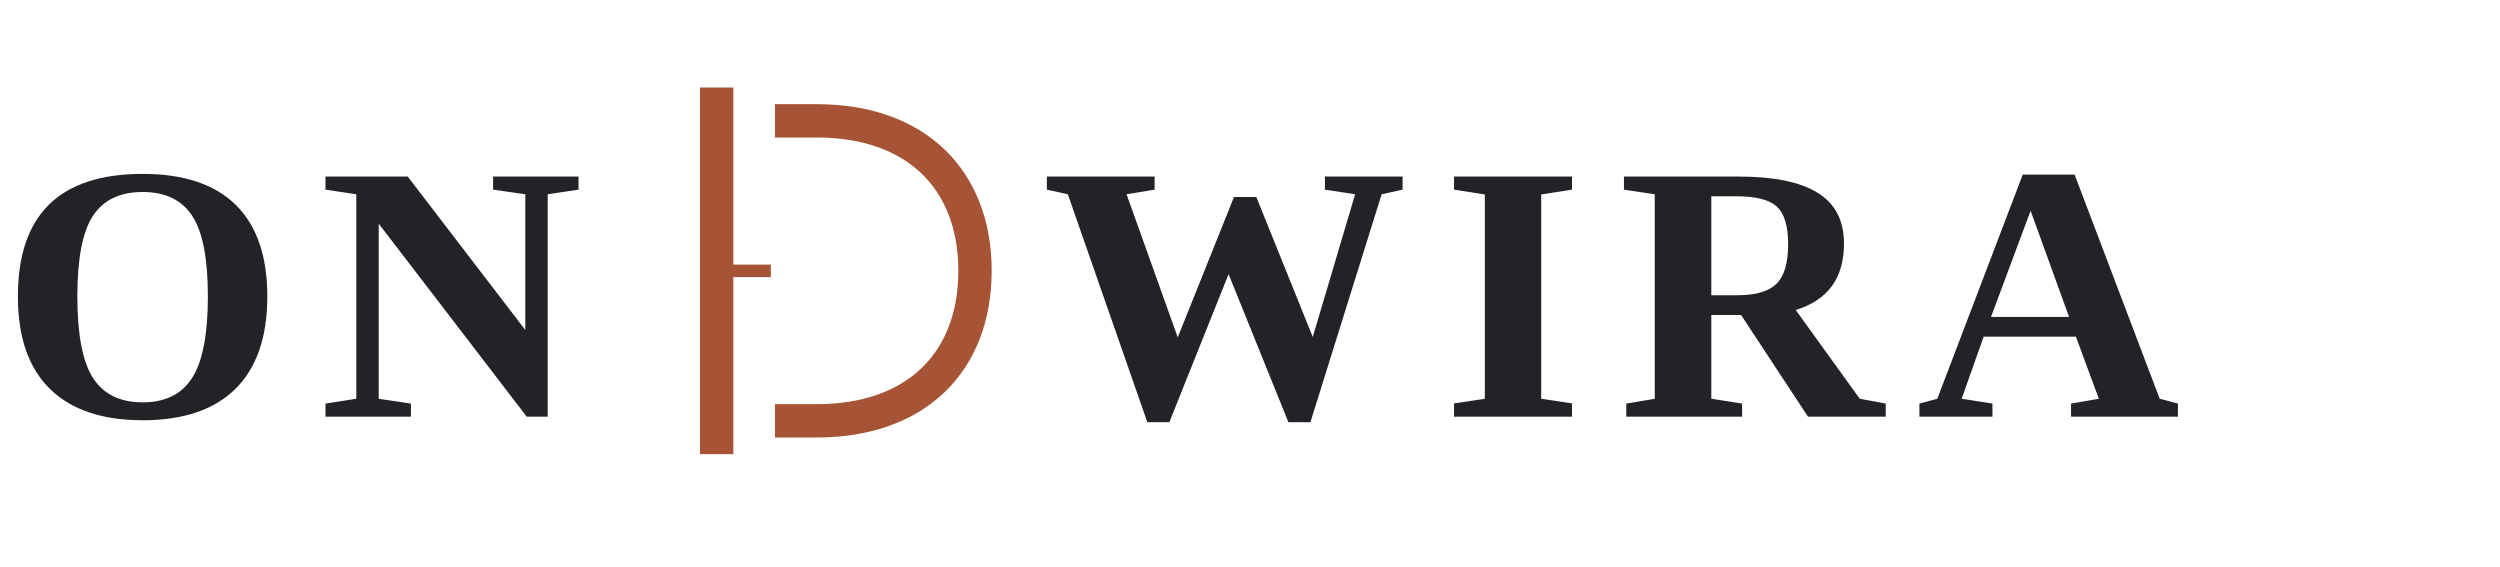
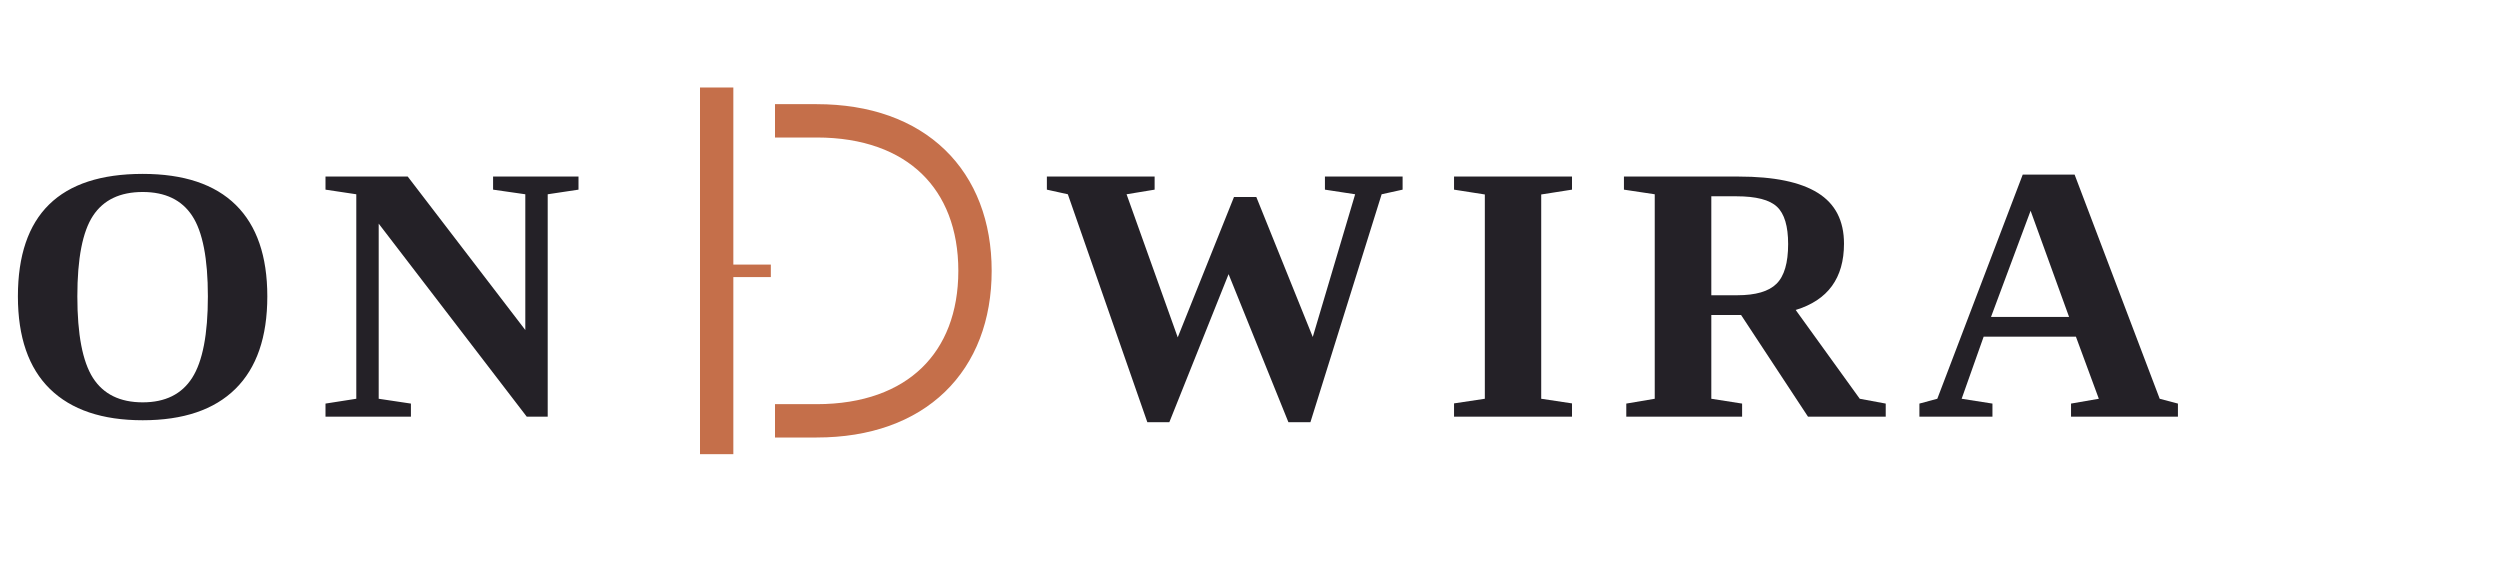
<svg xmlns="http://www.w3.org/2000/svg" width="600" height="136" viewBox="0 0 600 136" role="img" aria-label="Ondwira">
  <g fill="#242127" font-family="Georgia, 'Times New Roman', serif" font-size="88" font-weight="600" letter-spacing="8">
    <text x="0" y="100">ON</text>
    <text x="250" y="100">WIRA</text>
  </g>
-   <g fill="none" stroke="#A65336">
+   <g fill="none" stroke="#C56F4A">
    <path d="M172 25V105" stroke-width="8" stroke-linecap="square" />
    <path d="M190 29H196C220 29 234 43.2 234 65C234 86.8 220 101 196 101H190" stroke-width="8" stroke-linecap="square" />
    <path d="M172 65H185" stroke-width="3" />
  </g>
</svg>
